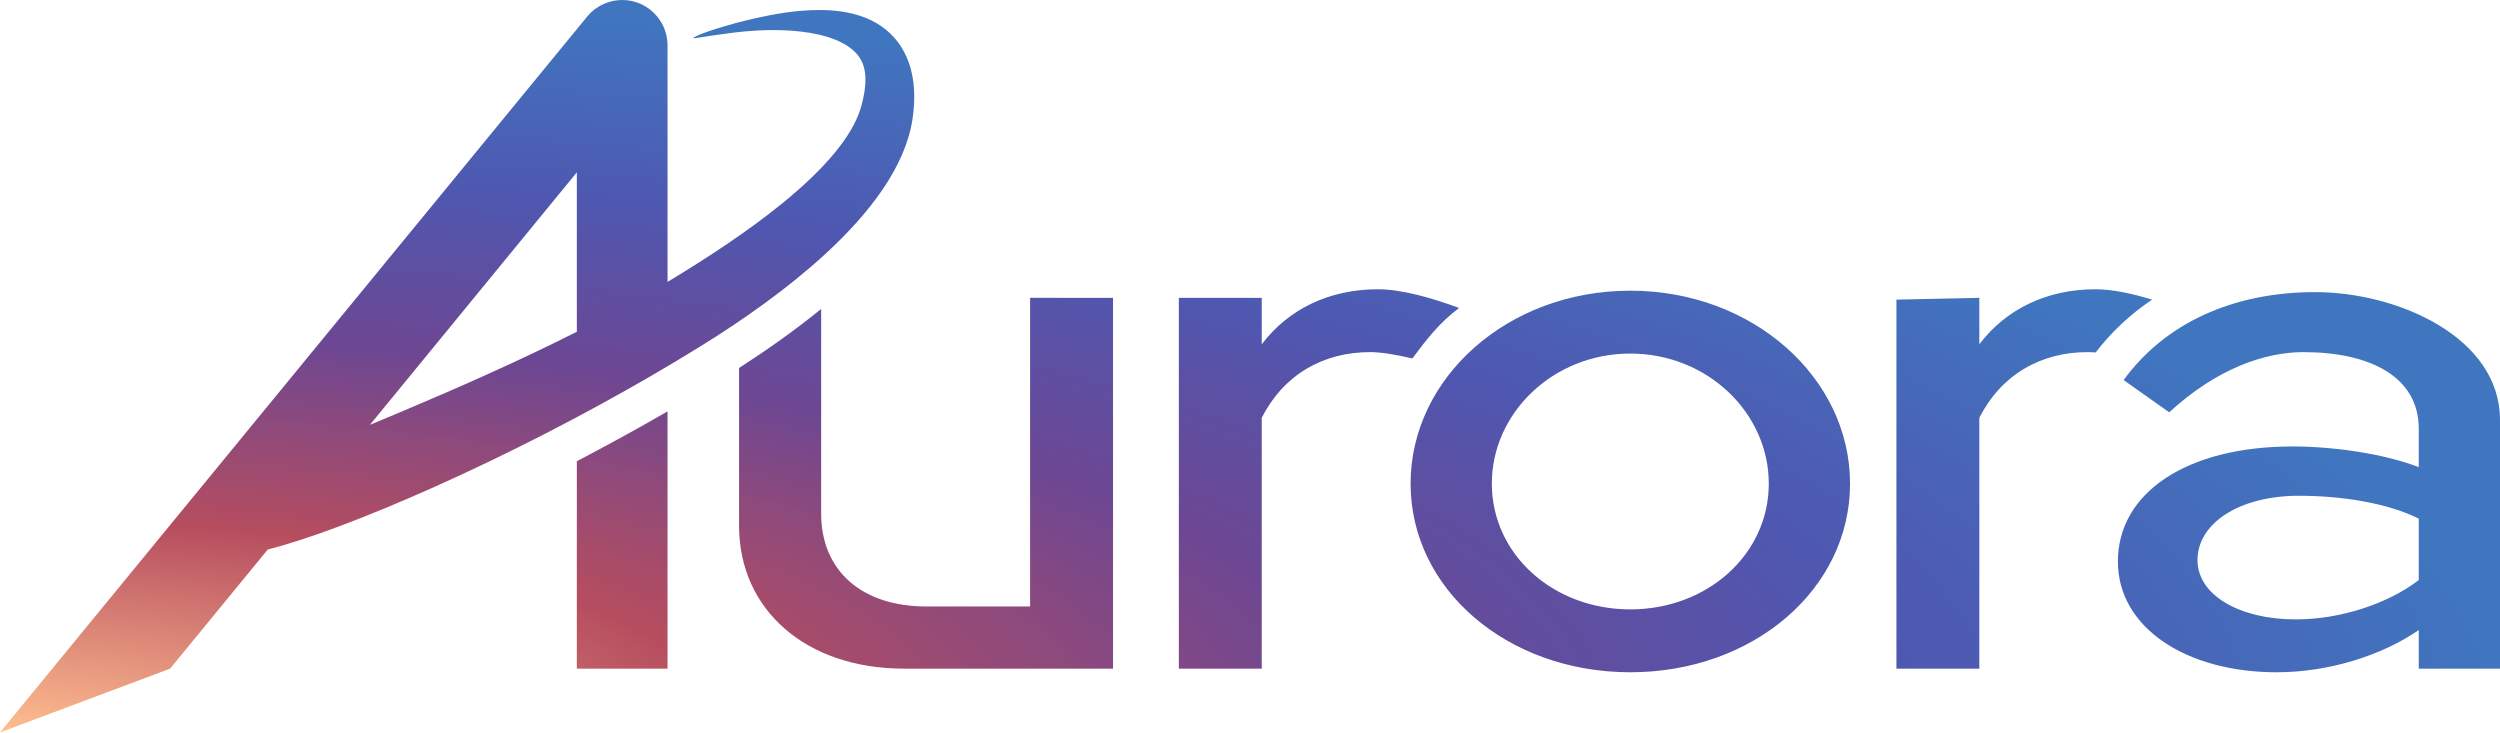
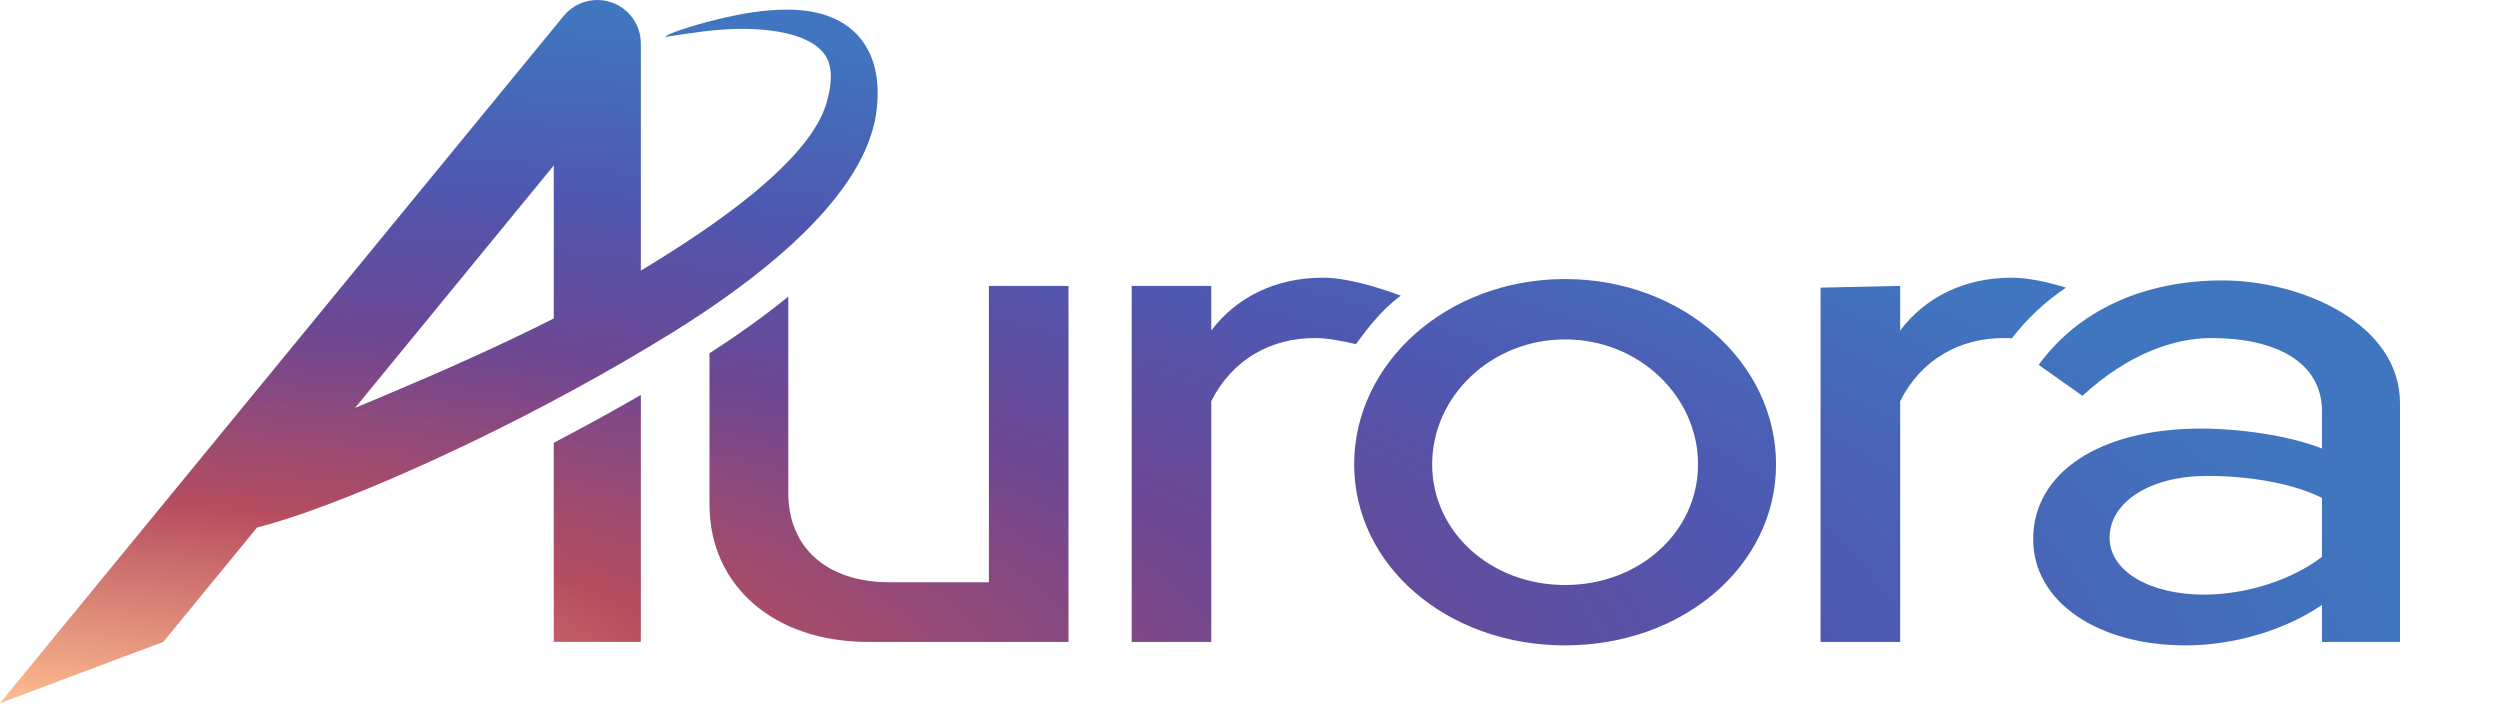
- <svg xmlns="http://www.w3.org/2000/svg" xmlns:xlink="http://www.w3.org/1999/xlink" width="1536" height="450" viewBox="0 0 1024 300" version="1.1" id="svg1">
+ <svg xmlns="http://www.w3.org/2000/svg" xmlns:xlink="http://www.w3.org/1999/xlink" width="1600" height="450" viewBox="0 0 1066.667 300" version="1.1" id="svg1">
  <defs id="defs1">
    <linearGradient id="linearGradient9">
      <stop offset="0" style="stop-color:#ffbe8f;stop-opacity:1;" id="stop5" />
      <stop offset="0.291" style="stop-color:#b64d5f;stop-opacity:1;" id="stop6" />
      <stop offset="0.545" style="stop-color:#6d4793;stop-opacity:1;" id="stop7" />
      <stop offset="0.757" style="stop-color:#4f57b0;stop-opacity:1;" id="stop8" />
      <stop offset="1" style="stop-color:#4075bf;stop-opacity:1;" id="stop9" />
    </linearGradient>
    <radialGradient xlink:href="#linearGradient9" id="radialGradient23" gradientUnits="userSpaceOnUse" gradientTransform="matrix(20.05659,6.5074866e-7,-0.1282052,5.873311,-470.7334,-461.6729)" cx="24.299" cy="129.684" fx="24.299" fy="129.684" r="51.056" />
  </defs>
  <path id="path18" style="font-weight:596;font-size:31.404px;font-family:'Red Hat Display';-inkscape-font-specification:'Red Hat Display weight=596';font-variation-settings:normal;letter-spacing:-1.227px;display:inline;vector-effect:none;fill:url(#radialGradient23);fill-opacity:1;stroke:none;stroke-width:13.778;stroke-linecap:butt;stroke-linejoin:miter;stroke-miterlimit:4;stroke-dasharray:none;stroke-dashoffset:0;stroke-opacity:1;-inkscape-stroke:none;stop-color:#000000" d="m 255.47,0.01 c -5.667,-0.188 -11.233,2.234 -14.966,6.788 L 0,300 69.681,273.876 109.676,225.073 c 15.981,-4.03 39.984,-12.965 68.59,-25.776 29.408,-13.17 60.026,-28.834 88.225,-45.204 7.187,-4.172 14.011,-8.269 20.509,-12.289 17.287,-10.694 35.711,-23.65 51.112,-37.832 9.123,-8.401 17.352,-17.384 23.648,-26.727 5.997,-8.898 10.418,-18.39 11.962,-28.155 0.674,-4.401 0.9,-8.548 0.669,-12.431 -0.231,-3.88 -0.918,-7.482 -2.06,-10.78 -1.149,-3.32 -2.731,-6.253 -4.674,-8.796 -1.961,-2.566 -4.226,-4.652 -6.655,-6.329 -4.959,-3.425 -10.571,-5.133 -15.858,-5.954 -5.695,-0.885 -11.543,-0.821 -16.792,-0.391 -9.073,0.745 -17.703,2.71 -23.268,4.086 -2.657,0.657 -5.123,1.328 -7.333,1.969 -11.802,3.424 -13.817,4.976 -13.837,5.152 -1e-5,6.63e-4 -4e-5,0.003 0,0.004 v 0.001 0.001 c 0.091,0.29 3.248,-0.514 14.5,-1.995 2.24,-0.295 4.735,-0.584 7.391,-0.818 5.646,-0.498 14.084,-0.841 22.434,0.148 4.858,0.576 9.71,1.607 13.93,3.318 3.971,1.61 7.028,3.68 9.055,6.152 0.963,1.175 1.674,2.415 2.182,3.736 0.499,1.297 0.832,2.751 0.983,4.406 0.151,1.656 0.127,3.606 -0.159,5.904 -0.288,2.313 -0.844,4.987 -1.763,8.078 -1.698,5.474 -5.179,11.49 -10.548,18.01 -5.621,6.826 -12.989,13.814 -21.611,20.823 -14.042,11.415 -30.731,22.34 -46.88,32.079 V 18.598 c -0.008,-7.857 -4.937,-14.866 -12.319,-17.512 -1.846,-0.661 -3.749,-1.013 -5.638,-1.076 z M 236.27,70.596 v 65.292 c -23.23,11.741 -47.719,22.567 -71.368,32.534 -4.608,1.942 -9.076,3.808 -13.389,5.6 z m 328.09,47.885 c -19.969,3e-5 -36.68,8.195 -47.548,22.535 V 121.993 H 482.853 V 273.882 H 516.811 V 171.161 c 8.83,-17.56 25.197,-27.108 44.832,-26.93 4.662,0.042 11.353,1.276 16.853,2.598 5.664,-7.613 11.226,-14.822 19.164,-20.681 -10.636,-3.927 -23.214,-7.667 -33.301,-7.667 z m 293.922,0 c -19.969,4e-5 -36.679,8.195 -47.547,22.535 v -19.023 l -33.96,0.732 v 151.156 h 33.96 V 171.161 c 8.83,-17.56 25.197,-27.108 44.832,-26.93 0.918,0.008 1.862,0.051 2.829,0.12 6.507,-8.488 14.298,-15.72 23.102,-21.626 -7.948,-2.43 -16.188,-4.244 -23.216,-4.243 z m -190.505,0.582 c -50.264,0 -90,35.723 -90,79.036 0,43.314 39.736,77.262 90,77.262 50.264,0 90,-33.948 90,-77.262 0,-43.314 -39.736,-79.036 -90,-79.036 z m 280.486,0.587 c -33.793,0 -61.557,12.852 -78.423,36.023 l 18.665,13.207 c 19.446,-17.86 39.043,-24.65 55.005,-24.65 27.51,0 47.206,10.246 47.206,31.318 v 15.805 c -14.264,-5.561 -35.058,-8.486 -51.699,-8.486 -43.472,0 -71.53,19.036 -71.53,47.132 0,26.925 27.719,45.362 65.078,45.362 21.057,0 42.868,-6.749 58.151,-17.285 v 15.805 H 1024 V 172.039 c 0,-33.949 -41.946,-52.388 -75.738,-52.388 z m -526.332,2.342 v 126.428 h -42.453 c -26.491,0 -43.132,-14.635 -43.132,-38.048 v -83.826 c -10.871,8.844 -22.387,16.945 -33.624,24.181 v 64.62 c 0,34.534 27.506,58.533 67.582,58.533 h 51.626 33.96 V 121.993 Z m 245.846,22.826 c 31.585,0 56.715,24.308 56.715,53.281 0,28.973 -25.13,51.505 -56.715,51.505 -31.585,0 -56.72,-22.532 -56.72,-51.505 0,-28.973 25.135,-53.281 56.72,-53.281 z M 273.427,168.503 c -9.95,5.758 -20.166,11.412 -30.518,16.905 l -6.639,3.526 v 84.943 h 37.158 z m 668.305,34.559 c 17.321,0 36.077,2.925 48.983,9.363 v 25.169 c -12.566,9.658 -32.001,16.111 -50.341,16.111 -23.095,0 -40.281,-9.951 -40.281,-24.292 0,-14.926 16.847,-26.352 41.639,-26.352 z" />
</svg>
